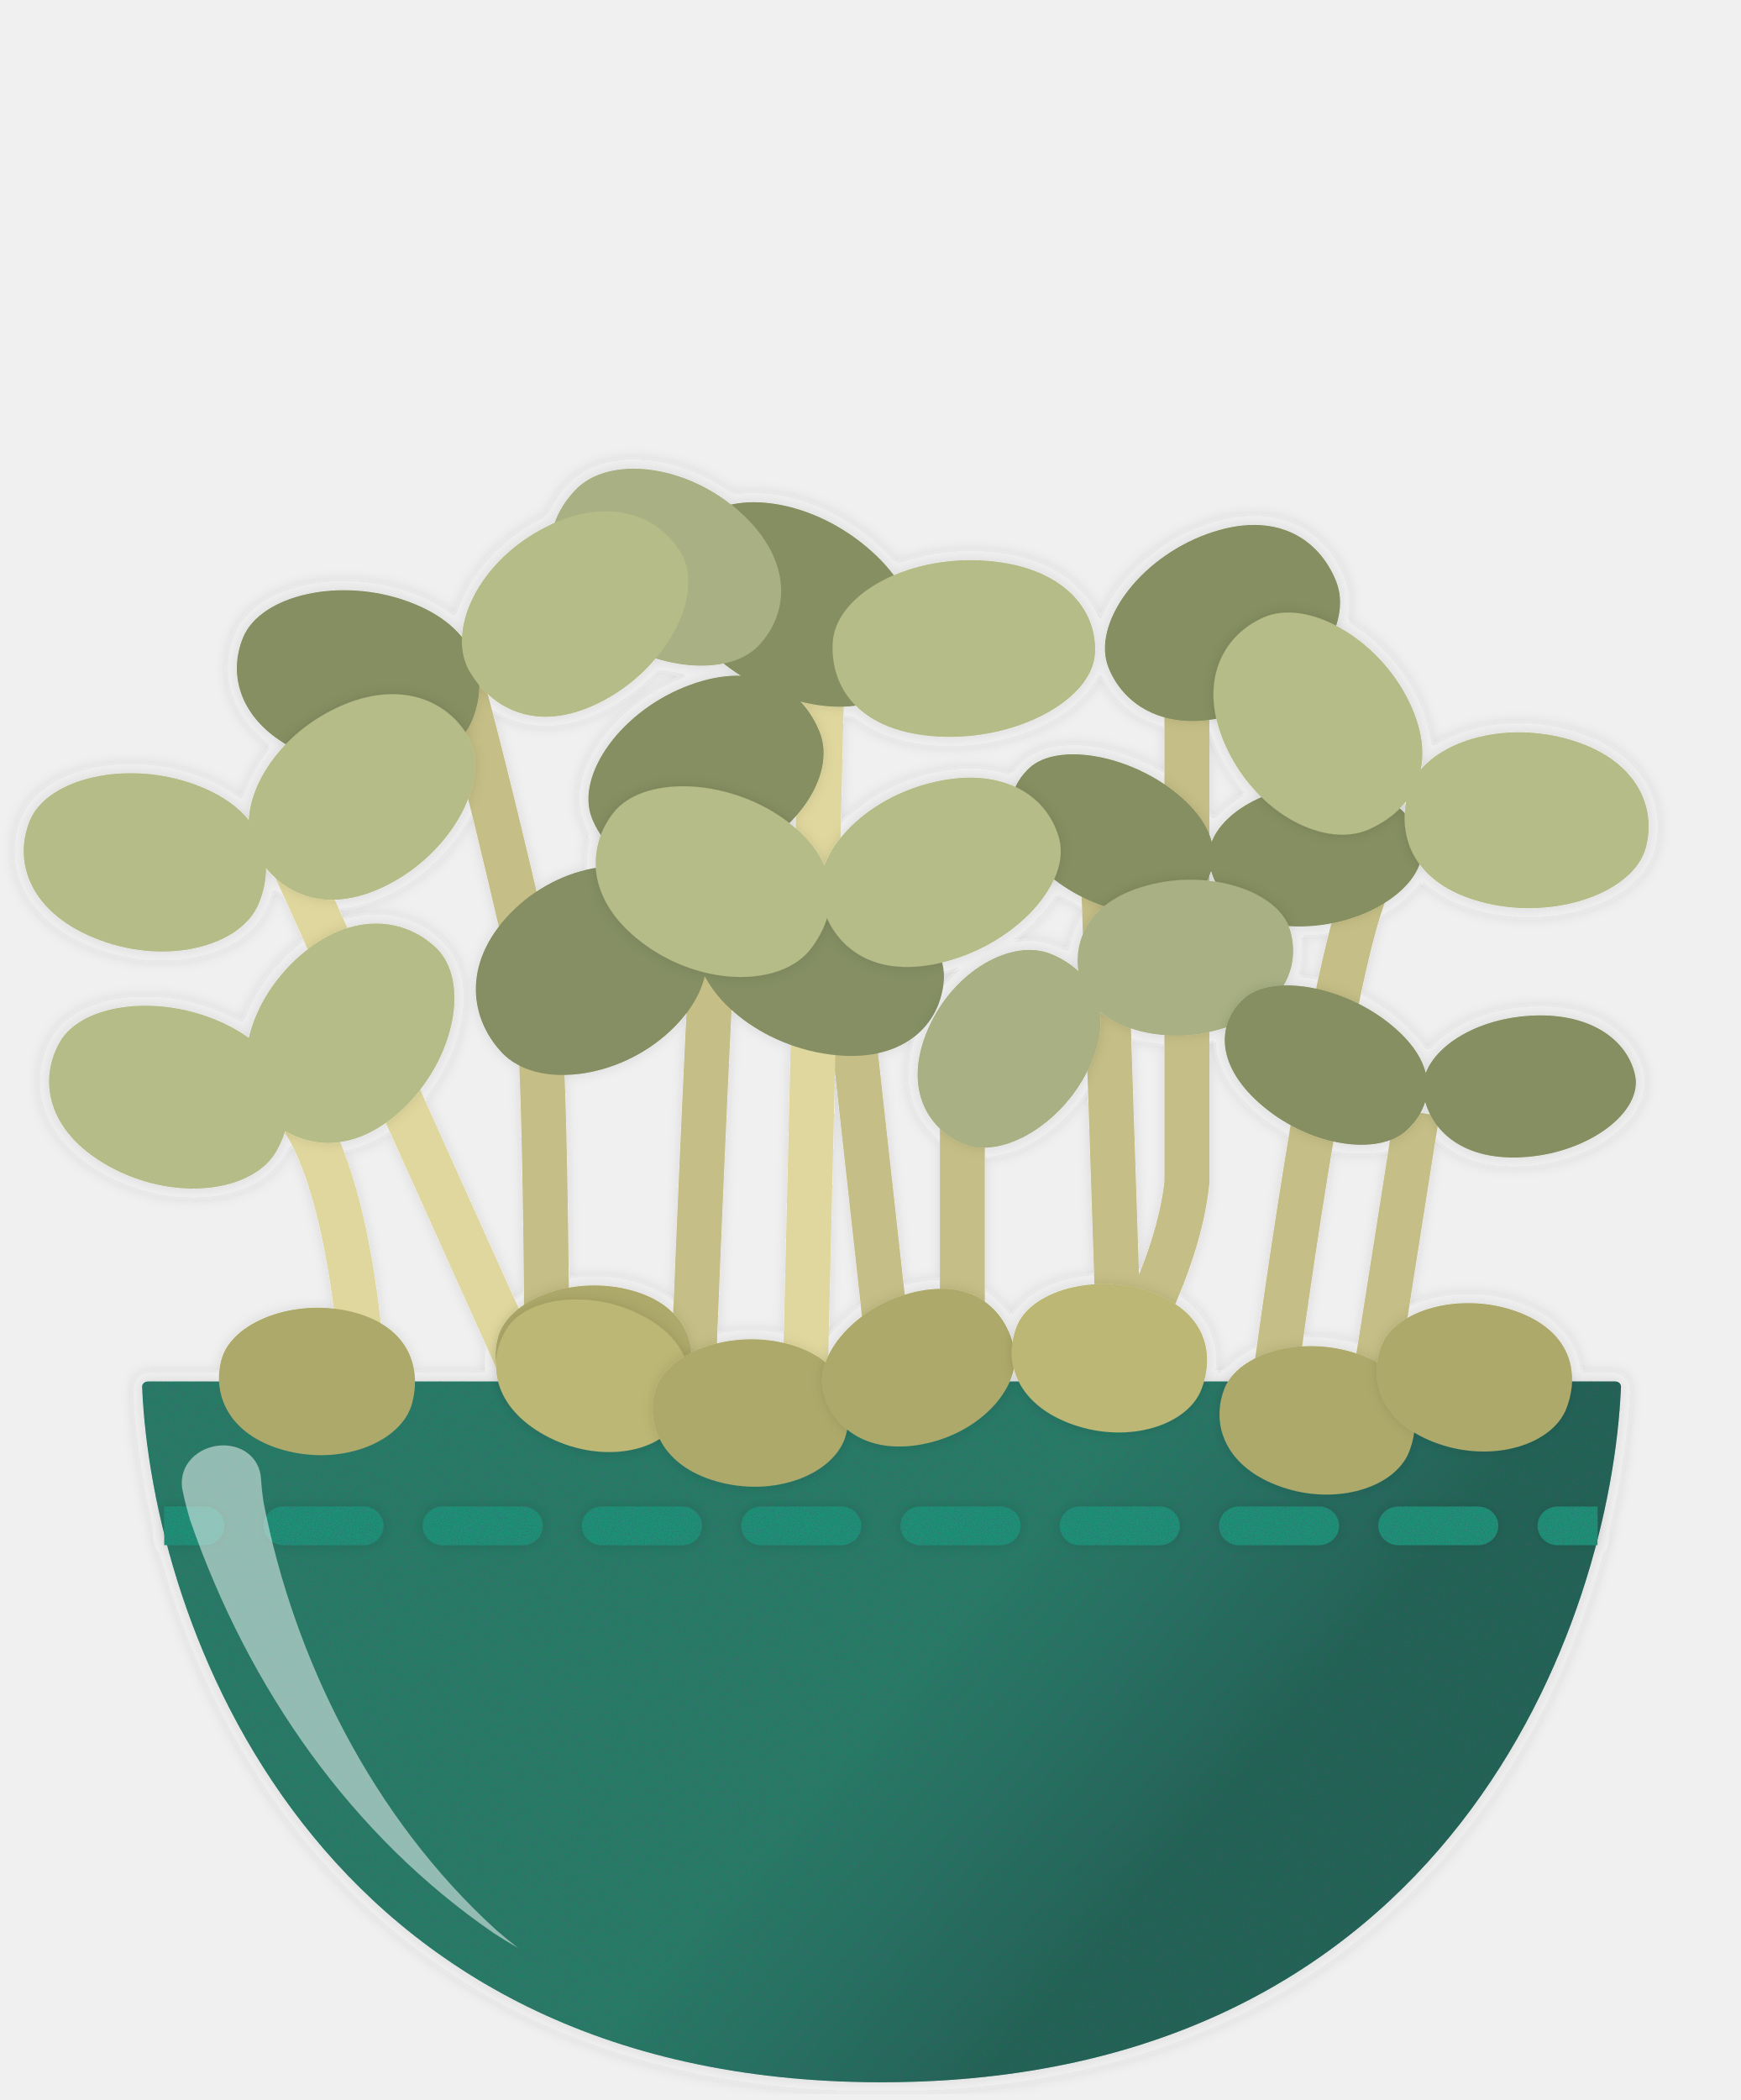
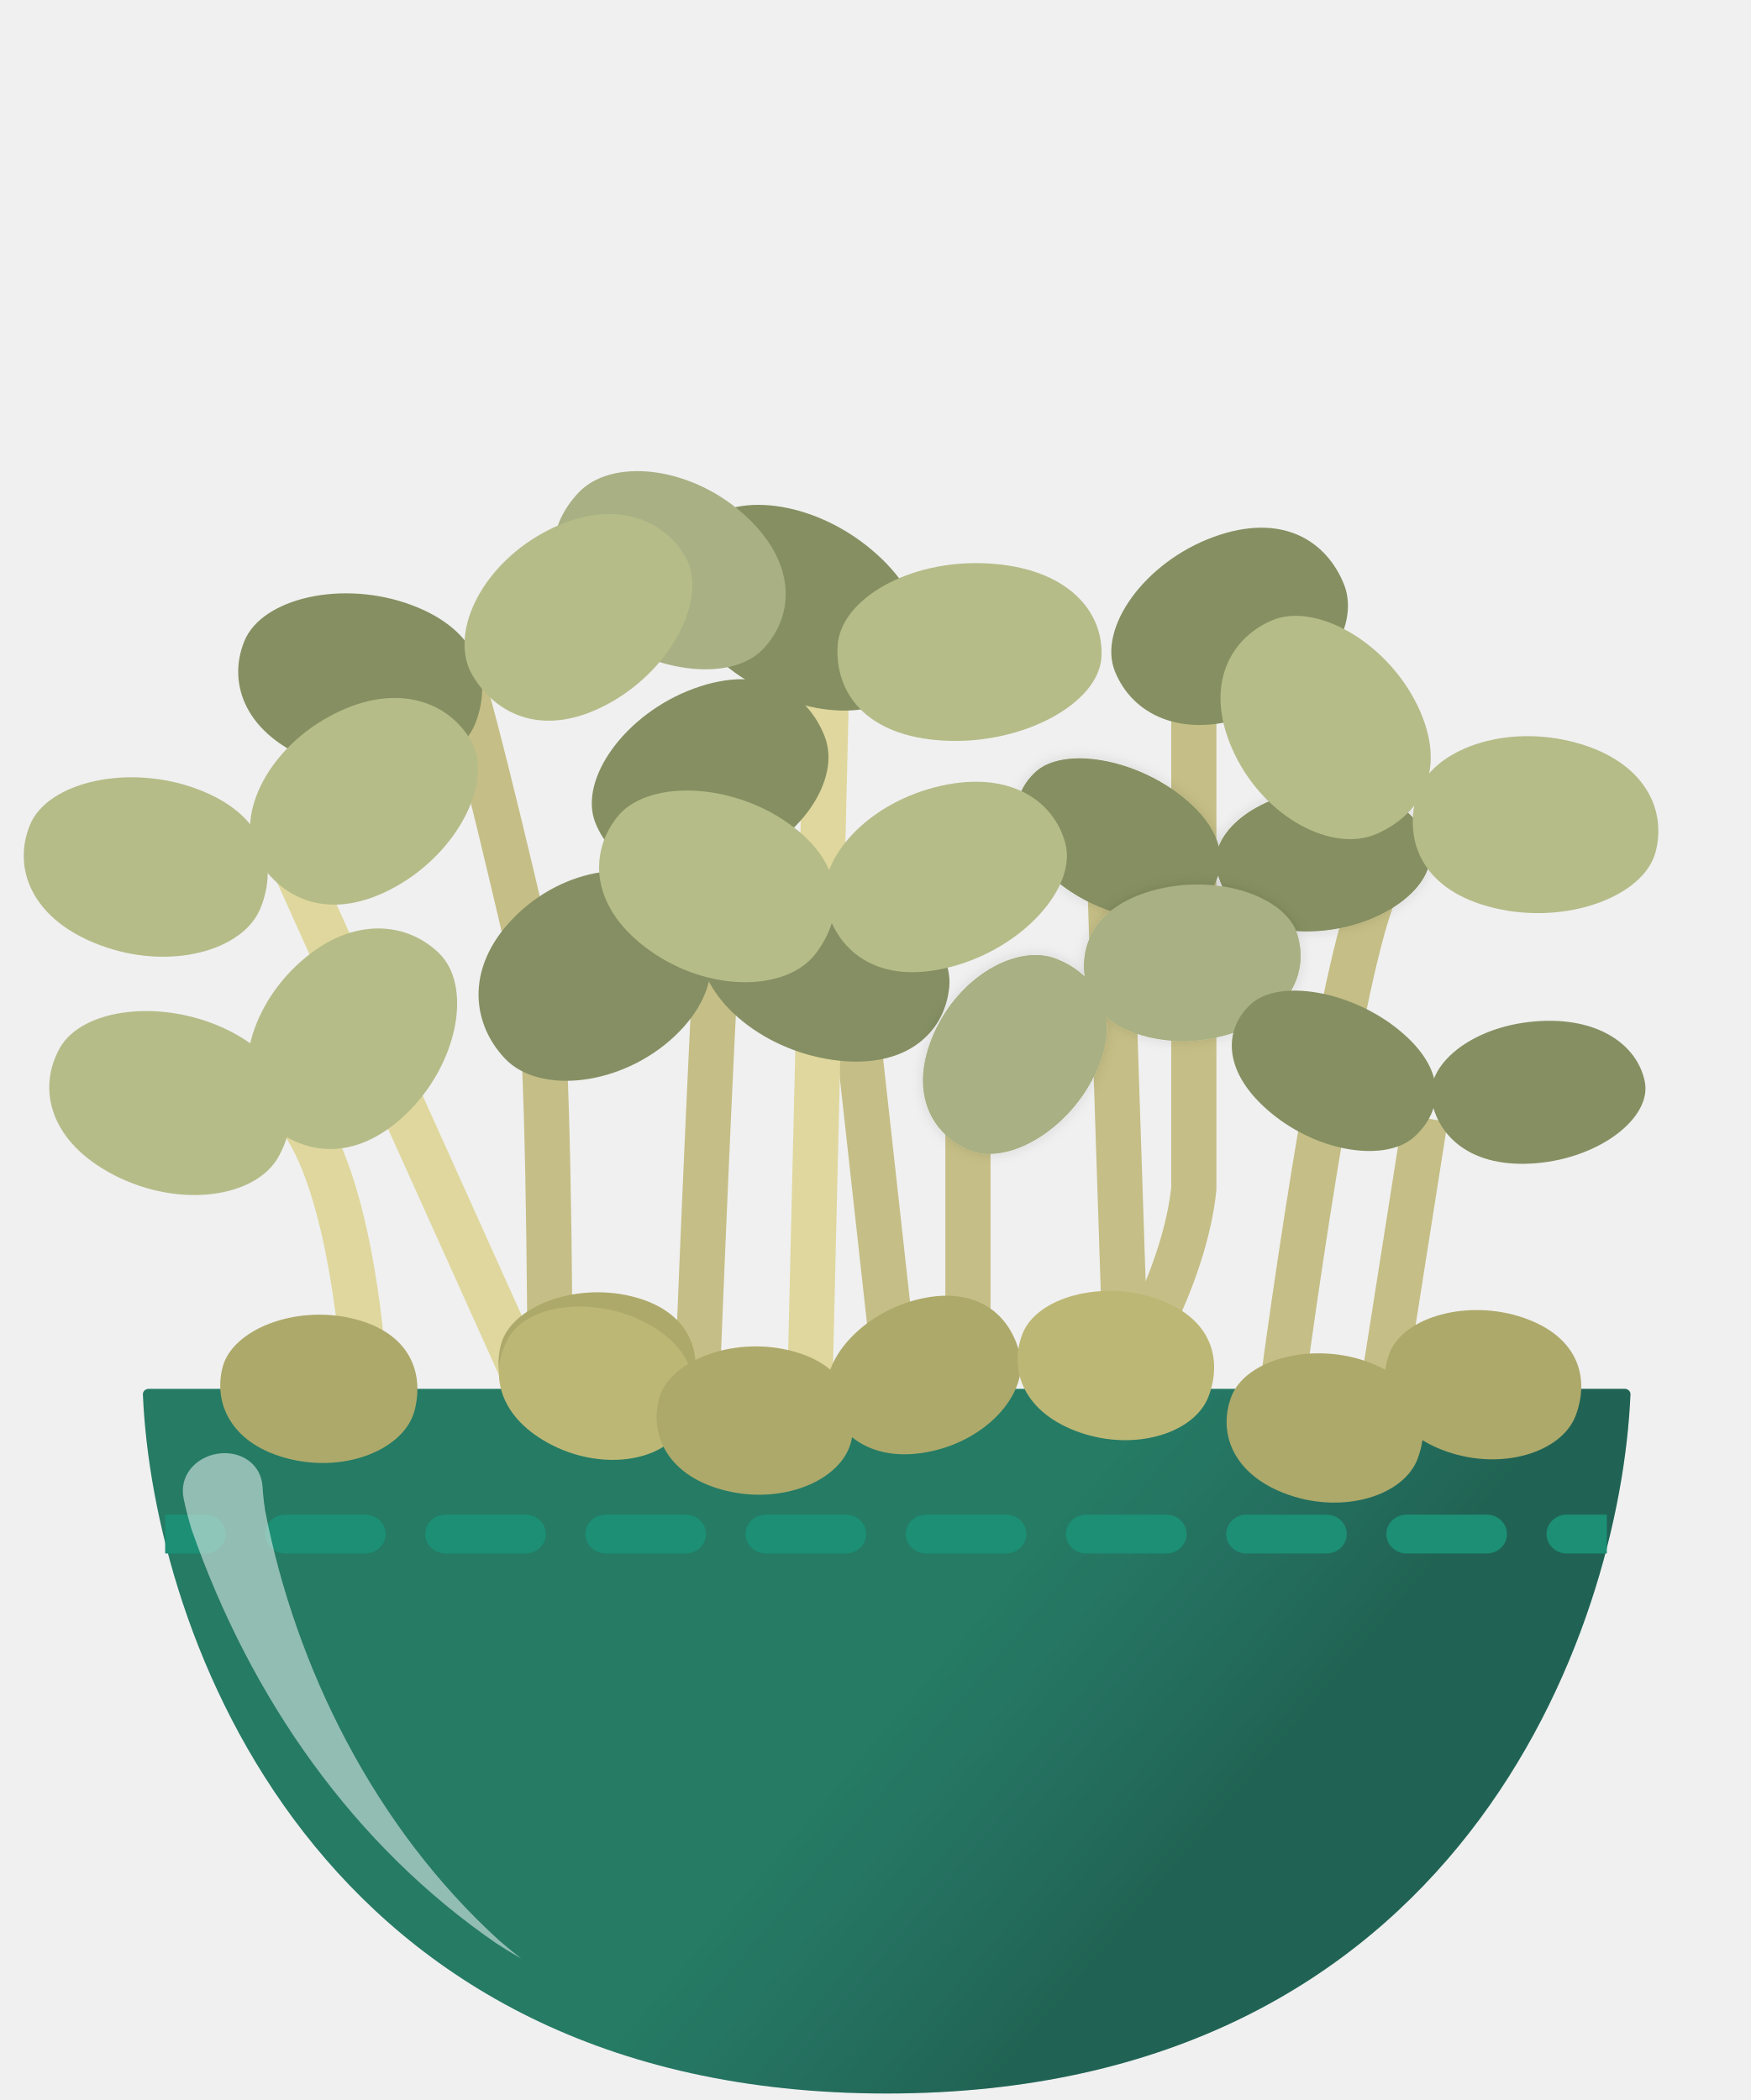
- <svg xmlns="http://www.w3.org/2000/svg" width="155" height="187" viewBox="0 0 155 187" fill="none">
+ <svg xmlns="http://www.w3.org/2000/svg" width="155" height="186" viewBox="0 0 155 186" fill="none">
+   <path d="M143.865 123.013H13.163C12.874 123.013 12.641 123.231 12.653 123.508C13.543 144.47 27.853 185.425 78.514 185.425C129.175 185.425 143.485 144.47 144.375 123.508C144.387 123.231 144.154 123.013 143.865 123.013Z" fill="#257B64" />
+   <path d="M143.865 123.013H13.163C12.874 123.013 12.641 123.231 12.653 123.508C13.543 144.47 27.853 185.425 78.514 185.425C129.175 185.425 143.485 144.47 144.375 123.508C144.387 123.231 144.154 123.013 143.865 123.013Z" fill="url(#paint0_linear_94_634)" fill-opacity="0.2" />
+   <path d="M18.171 134.154C19.162 134.154 19.966 134.924 19.966 135.874C19.966 136.824 19.162 137.594 18.171 137.594H14.625V134.154H18.171ZM32.355 134.154C33.346 134.154 34.15 134.924 34.15 135.874C34.15 136.824 33.346 137.594 32.355 137.594H25.263C24.272 137.594 23.469 136.824 23.469 135.874C23.469 134.924 24.272 134.154 25.263 134.154H32.355ZM46.54 134.154C47.531 134.154 48.334 134.924 48.334 135.874C48.334 136.824 47.531 137.594 46.54 137.594H39.448C38.457 137.594 37.653 136.824 37.653 135.874C37.653 134.924 38.457 134.154 39.448 134.154H46.54ZM60.724 134.154C61.715 134.154 62.518 134.924 62.518 135.874C62.518 136.824 61.715 137.594 60.724 137.594H53.632C52.641 137.594 51.837 136.824 51.837 135.874C51.837 134.924 52.641 134.154 53.632 134.154H60.724ZM74.908 134.154C75.899 134.154 76.702 134.924 76.702 135.874C76.702 136.824 75.899 137.594 74.908 137.594H67.816C66.825 137.594 66.022 136.824 66.022 135.874C66.022 134.924 66.825 134.154 67.816 134.154H74.908ZM89.092 134.154C90.083 134.154 90.887 134.924 90.887 135.874C90.887 136.824 90.083 137.594 89.092 137.594H82C81.009 137.594 80.206 136.824 80.206 135.874C80.206 134.924 81.009 134.154 82 134.154H89.092ZM103.277 134.154C104.268 134.154 105.071 134.924 105.071 135.874C105.071 136.824 104.268 137.594 103.277 137.594H96.184C95.193 137.594 94.39 136.824 94.39 135.874C94.39 134.924 95.193 134.154 96.184 134.154H103.277ZM117.461 134.154C118.452 134.154 119.255 134.924 119.255 135.874C119.255 136.824 118.452 137.594 117.461 137.594H110.369C109.378 137.594 108.574 136.824 108.574 135.874C108.574 134.924 109.378 134.154 110.369 134.154H117.461ZM131.645 134.154C132.636 134.154 133.44 134.924 133.44 135.874C133.44 136.824 132.636 137.594 131.645 137.594H124.553C123.562 137.594 122.759 136.824 122.759 135.874C122.759 134.924 123.562 134.154 124.553 134.154H131.645ZM142.283 134.154V137.594H138.737C137.746 137.594 136.943 136.824 136.943 135.874C136.943 134.924 137.746 134.154 138.737 134.154H142.283Z" fill="#1C8F75" />
+   <path d="M23.245 131.639C23.18 130.719 22.746 129.895 21.998 129.355C21.253 128.814 20.257 128.601 19.267 128.757C18.276 128.913 17.383 129.423 16.82 130.169C16.256 130.916 16.069 131.838 16.263 132.738C16.263 132.738 16.263 132.738 16.263 132.738C16.453 133.659 16.697 134.582 16.958 135.442C22.211 150.51 31.382 163.493 43.996 172.157C44.702 172.615 45.428 173.057 46.157 173.469C45.495 172.961 44.842 172.426 44.214 171.879C33.126 161.809 26.179 147.648 23.486 133.843C23.373 133.099 23.284 132.332 23.245 131.639Z" fill="white" fill-opacity="0.5" />
+   <path d="M122.211 124.451L126.211 99.049" stroke="#C5BE86" stroke-width="4" />
+   <path d="M97.711 124.451C100.044 121.256 104.911 112.948 105.711 105.28C105.711 91.381 105.711 63.295 105.711 62.145" stroke="#C5BE86" stroke-width="4" />
+   <path d="M79.211 121.096L75.711 89.464" stroke="#C5BE86" stroke-width="4" />
+   <path d="M61.711 123.013C62.211 110.392 63.311 84.288 63.711 80.837" stroke="#C5BE86" stroke-width="4" />
+   <path d="M48.711 124.93C48.711 114.226 48.511 91.86 47.711 88.026C46.711 83.233 41.711 62.145 40.711 59.749" stroke="#C5BE86" stroke-width="4" />
+   <path d="M32.211 121.575C31.878 115.504 30.111 102.308 25.711 98.091" stroke="#DFD79D" stroke-width="4" />
+   <path d="M71.711 123.013L73.211 59.749" stroke="#DFD79D" stroke-width="4" />
+   <path d="M60.406 79.234C57.337 75.962 50.542 76.49 45.877 80.907C41.211 85.324 41.621 90.463 44.691 93.736C47.76 97.009 55.087 96.181 59.752 91.764C64.418 87.347 63.475 82.507 60.406 79.234Z" fill="#858F63" />
+   <path d="M62.004 83.417C61.558 87.659 66.621 92.658 73.253 93.798C79.886 94.939 83.606 91.714 84.053 87.471C84.5 83.228 78.839 77.983 72.206 76.843C65.573 75.703 62.451 79.174 62.004 83.417Z" fill="#858F63" />
+   <path d="M85.711 124.451V93.298M99.711 121.575L98.211 76.044" stroke="#C5BE86" stroke-width="4" />
+   <path d="M36.711 124.929C35.845 128.268 30.803 130.455 25.711 129.242C20.619 128.029 18.845 124.434 19.711 121.094C20.577 117.755 26.118 115.569 31.21 116.782C36.302 117.996 37.577 121.589 36.711 124.929Z" fill="#ADA96A" />
+   <path d="M113.211 125.409C115.211 110.073 119.911 79.016 122.711 77.482" stroke="#C5BE86" stroke-width="4" />
+   <path d="M46.711 122.534L26.211 77.003" stroke="#DFD79D" stroke-width="4" />
+   <path d="M62.026 46.582C64.84 43.508 71.9 44.248 77.18 48.691C82.461 53.134 82.587 58.107 79.773 61.18C76.959 64.253 69.318 63.205 64.037 58.762C58.757 54.32 59.212 49.655 62.026 46.582Z" fill="#858F61" />
+   <path d="M42.056 64.149C40.507 67.958 33.971 69.71 27.864 67.428C21.758 65.145 20.087 60.594 21.637 56.785C23.186 52.975 30.337 51.308 36.444 53.59C42.551 55.873 43.606 60.339 42.056 64.149Z" fill="#858F61" />
+   <path d="M51.238 43.624C54.105 40.596 60.862 41.197 65.716 45.419C70.569 49.642 70.434 54.465 67.567 57.492C64.7 60.52 57.4 59.63 52.546 55.407C47.693 51.185 48.371 46.652 51.238 43.624Z" fill="#A8B084" />
+   <path d="M73.015 65.203C74.531 69.025 70.908 74.526 64.781 76.758C58.655 78.991 54.231 76.689 52.716 72.867C51.2 69.044 55.338 63.211 61.465 60.978C67.592 58.746 71.499 61.381 73.015 65.203Z" fill="#858F61" />
+   <path d="M119.017 51.782C120.533 55.604 116.91 61.105 110.783 63.337C104.657 65.57 100.233 63.268 98.718 59.446C97.202 55.623 101.34 49.79 107.467 47.557C113.594 45.325 117.501 47.96 119.017 51.782Z" fill="#858F61" />
+   <path d="M41.861 59.858C39.733 56.314 42.403 50.333 48.084 47.2C53.765 44.067 58.513 45.669 60.64 49.213C62.767 52.758 59.644 59.145 53.963 62.279C48.282 65.412 43.988 63.403 41.861 59.858Z" fill="#B5BC88" />
+   <path d="M74.17 57.191C74.411 53.108 80.448 49.522 87.462 49.903C94.477 50.285 97.772 54.127 97.531 58.21C97.29 62.292 90.597 65.979 83.582 65.598C76.568 65.216 73.928 61.273 74.17 57.191Z" fill="#B5BC88" />
  <g filter="url(#filter0_d_94_634)">
-     <g filter="url(#filter1_dn_94_634)">
-       <path d="M143.865 123.013H13.163C12.874 123.013 12.641 123.231 12.653 123.508C13.543 144.47 27.853 185.425 78.514 185.425C129.175 185.425 143.485 144.47 144.375 123.508C144.387 123.231 144.154 123.013 143.865 123.013Z" fill="#257B64" />
-       <path d="M143.865 123.013H13.163C12.874 123.013 12.641 123.231 12.653 123.508C13.543 144.47 27.853 185.425 78.514 185.425C129.175 185.425 143.485 144.47 144.375 123.508C144.387 123.231 144.154 123.013 143.865 123.013Z" fill="url(#paint0_linear_94_634)" fill-opacity="0.2" />
-     </g>
-     <g filter="url(#filter2_dn_94_634)">
-       <path d="M18.171 134.154C19.162 134.154 19.966 134.924 19.966 135.874C19.966 136.824 19.162 137.594 18.171 137.594H14.625V134.154H18.171ZM32.355 134.154C33.346 134.154 34.15 134.924 34.15 135.874C34.15 136.824 33.346 137.594 32.355 137.594H25.263C24.272 137.594 23.469 136.824 23.469 135.874C23.469 134.924 24.272 134.154 25.263 134.154H32.355ZM46.54 134.154C47.531 134.154 48.334 134.924 48.334 135.874C48.334 136.824 47.531 137.594 46.54 137.594H39.448C38.457 137.594 37.653 136.824 37.653 135.874C37.653 134.924 38.457 134.154 39.448 134.154H46.54ZM60.724 134.154C61.715 134.154 62.518 134.924 62.518 135.874C62.518 136.824 61.715 137.594 60.724 137.594H53.632C52.641 137.594 51.837 136.824 51.837 135.874C51.837 134.924 52.641 134.154 53.632 134.154H60.724ZM74.908 134.154C75.899 134.154 76.702 134.924 76.702 135.874C76.702 136.824 75.899 137.594 74.908 137.594H67.816C66.825 137.594 66.022 136.824 66.022 135.874C66.022 134.924 66.825 134.154 67.816 134.154H74.908ZM89.092 134.154C90.083 134.154 90.887 134.924 90.887 135.874C90.887 136.824 90.083 137.594 89.092 137.594H82C81.009 137.594 80.206 136.824 80.206 135.874C80.206 134.924 81.009 134.154 82 134.154H89.092ZM103.277 134.154C104.268 134.154 105.071 134.924 105.071 135.874C105.071 136.824 104.268 137.594 103.277 137.594H96.184C95.193 137.594 94.39 136.824 94.39 135.874C94.39 134.924 95.193 134.154 96.184 134.154H103.277ZM117.461 134.154C118.452 134.154 119.255 134.924 119.255 135.874C119.255 136.824 118.452 137.594 117.461 137.594H110.369C109.378 137.594 108.574 136.824 108.574 135.874C108.574 134.924 109.378 134.154 110.369 134.154H117.461ZM131.645 134.154C132.636 134.154 133.44 134.924 133.44 135.874C133.44 136.824 132.636 137.594 131.645 137.594H124.553C123.562 137.594 122.759 136.824 122.759 135.874C122.759 134.924 123.562 134.154 124.553 134.154H131.645ZM142.283 134.154V137.594H138.737C137.746 137.594 136.943 136.824 136.943 135.874C136.943 134.924 137.746 134.154 138.737 134.154H142.283Z" fill="#1C8F75" />
-     </g>
-     <path d="M23.245 131.639C23.18 130.719 22.746 129.895 21.998 129.355C21.253 128.814 20.257 128.601 19.267 128.757C18.276 128.913 17.383 129.423 16.82 130.169C16.256 130.916 16.069 131.838 16.263 132.738C16.263 132.738 16.263 132.738 16.263 132.738C16.453 133.659 16.697 134.582 16.958 135.442C22.211 150.51 31.382 163.493 43.996 172.157C44.702 172.615 45.428 173.057 46.157 173.469C45.495 172.961 44.842 172.426 44.214 171.879C33.126 161.809 26.179 147.648 23.486 133.843C23.373 133.099 23.284 132.332 23.245 131.639Z" fill="white" fill-opacity="0.5" />
-     <path d="M122.211 124.451L126.211 99.049" stroke="#C5BE86" stroke-width="4" />
-     <path d="M97.711 124.451C100.044 121.256 104.911 112.948 105.711 105.28C105.711 91.381 105.711 63.295 105.711 62.145" stroke="#C5BE86" stroke-width="4" />
-     <path d="M79.211 121.096L75.711 89.464" stroke="#C5BE86" stroke-width="4" />
-     <path d="M61.711 123.013C62.211 110.392 63.311 84.288 63.711 80.837" stroke="#C5BE86" stroke-width="4" />
-     <path d="M48.711 124.93C48.711 114.226 48.511 91.86 47.711 88.026C46.711 83.233 41.711 62.145 40.711 59.749" stroke="#C5BE86" stroke-width="4" />
-     <path d="M32.211 121.575C31.878 115.504 30.111 102.308 25.711 98.091" stroke="#DFD79D" stroke-width="4" />
-     <path d="M71.711 123.013L73.211 59.749" stroke="#DFD79D" stroke-width="4" />
-     <path d="M60.406 79.234C57.337 75.962 50.542 76.49 45.877 80.907C41.211 85.324 41.621 90.463 44.691 93.736C47.76 97.009 55.087 96.181 59.752 91.764C64.418 87.347 63.475 82.507 60.406 79.234Z" fill="#858F63" />
-     <path d="M62.004 83.417C61.558 87.659 66.621 92.658 73.253 93.798C79.886 94.939 83.606 91.714 84.053 87.471C84.5 83.228 78.839 77.983 72.206 76.843C65.573 75.703 62.451 79.174 62.004 83.417Z" fill="#858F63" />
-     <path d="M85.711 124.451V93.298M99.711 121.575L98.211 76.044" stroke="#C5BE86" stroke-width="4" />
-     <path d="M36.711 124.929C35.845 128.268 30.803 130.455 25.711 129.242C20.619 128.029 18.845 124.434 19.711 121.094C20.577 117.755 26.118 115.569 31.21 116.782C36.302 117.996 37.577 121.589 36.711 124.929Z" fill="#ADA96A" />
-     <path d="M113.211 125.409C115.211 110.073 119.911 79.016 122.711 77.482" stroke="#C5BE86" stroke-width="4" />
-     <path d="M46.711 122.534L26.211 77.003" stroke="#DFD79D" stroke-width="4" />
-     <g filter="url(#filter3_d_94_634)">
-       <path d="M62.024 46.582C64.838 43.508 71.898 44.248 77.179 48.691C82.459 53.134 82.585 58.107 79.771 61.18C76.957 64.253 69.316 63.205 64.035 58.762C58.755 54.32 59.21 49.655 62.024 46.582Z" fill="#858F61" />
-       <path d="M42.054 64.149C40.505 67.958 33.969 69.71 27.862 67.428C21.756 65.145 20.085 60.594 21.634 56.785C23.184 52.975 30.335 51.308 36.442 53.59C42.549 55.873 43.604 60.339 42.054 64.149Z" fill="#858F61" />
-       <path d="M51.236 43.624C54.103 40.596 60.86 41.197 65.714 45.419C70.567 49.642 70.432 54.465 67.565 57.492C64.698 60.52 57.398 59.63 52.544 55.407C47.691 51.185 48.369 46.652 51.236 43.624Z" fill="#A8B084" />
-       <path d="M73.013 65.203C74.529 69.025 70.906 74.526 64.779 76.758C58.653 78.991 54.23 76.689 52.714 72.867C51.198 69.044 55.336 63.211 61.463 60.978C67.59 58.746 71.498 61.381 73.013 65.203Z" fill="#858F61" />
-       <path d="M119.017 51.782C120.533 55.604 116.91 61.105 110.783 63.337C104.657 65.57 100.233 63.268 98.718 59.446C97.202 55.623 101.34 49.79 107.467 47.557C113.594 45.325 117.501 47.96 119.017 51.782Z" fill="#858F61" />
-       <path d="M41.861 59.858C39.733 56.314 42.403 50.333 48.084 47.2C53.765 44.067 58.513 45.669 60.64 49.213C62.767 52.758 59.644 59.145 53.963 62.279C48.282 65.412 43.988 63.403 41.861 59.858Z" fill="#B5BC88" />
-       <path d="M74.168 57.191C74.409 53.108 80.446 49.522 87.46 49.903C94.475 50.284 97.77 54.127 97.529 58.21C97.288 62.292 90.595 65.979 83.581 65.597C76.566 65.216 73.926 61.273 74.168 57.191Z" fill="#B5BC88" />
-     </g>
-     <g filter="url(#filter4_d_94_634)">
-       <path d="M106.189 80.094C103.722 82.359 97.797 81.57 93.488 78.003C89.179 74.436 89.229 70.625 91.697 68.36C94.164 66.096 100.568 67.139 104.877 70.706C109.186 74.273 108.656 77.83 106.189 80.094Z" fill="#858F61" />
-       <path d="M107.718 76.976C107.075 73.793 111.16 70.361 116.838 69.89C122.516 69.419 125.934 72.031 126.578 75.214C127.221 78.397 122.633 81.978 116.955 82.449C111.277 82.92 108.361 80.159 107.718 76.976Z" fill="#858F61" />
-     </g>
-     <g filter="url(#filter5_d_94_634)">
-       <path d="M24.659 102.46C22.652 106.068 15.946 107.068 10.163 104.111C4.38 101.155 3.281 96.447 5.288 92.839C7.296 89.231 14.602 88.384 20.385 91.341C26.169 94.297 26.667 98.852 24.659 102.46Z" fill="#B5BC88" />
-       <path d="M23.607 99.361C20.59 96.47 21.544 90.029 26.178 85.587C30.813 81.144 35.832 81.506 38.848 84.398C41.865 87.289 40.583 94.236 35.949 98.678C31.314 103.121 26.623 102.252 23.607 99.361Z" fill="#B5BC88" />
-     </g>
-     <g filter="url(#filter6_d_94_634)">
-       <path d="M23.066 80.441C21.516 84.251 14.981 86.002 8.874 83.72C2.767 81.438 1.097 76.887 2.646 73.077C4.196 69.267 11.347 67.6 17.454 69.882C23.56 72.165 24.616 76.631 23.066 80.441Z" fill="#B5BC88" />
-       <path d="M22.871 76.15C20.743 72.606 23.412 66.625 29.094 63.492C34.775 60.359 39.522 61.961 41.65 65.505C43.777 69.049 40.654 75.437 34.972 78.57C29.291 81.704 24.998 79.695 22.871 76.15Z" fill="#B5BC88" />
-     </g>
-     <g filter="url(#filter7_d_94_634)">
-       <path d="M72.211 84.485C69.652 87.81 62.867 87.937 57.623 84.251C52.379 80.565 52.043 75.745 54.602 72.42C57.161 69.095 64.516 69.198 69.759 72.885C75.003 76.571 74.77 81.16 72.211 84.485Z" fill="#B5BC88" />
-       <path d="M73.176 80.424C72.115 76.51 76.376 71.397 82.751 69.739C89.125 68.082 93.266 70.754 94.328 74.669C95.39 78.584 90.575 83.98 84.2 85.637C77.825 87.295 74.238 84.339 73.176 80.424Z" fill="#B5BC88" />
-     </g>
-     <g filter="url(#filter8_d_94_634)">
-       <path d="M93.587 84.932C90.115 83.53 84.932 86.427 82.679 91.545C80.426 96.664 82.404 100.481 85.876 101.883C89.348 103.285 94.854 99.962 97.107 94.843C99.36 89.725 97.058 86.334 93.587 84.932Z" fill="#A8B084" />
-       <path d="M96.297 87.7C97.329 91.173 102.929 93.229 108.502 91.703C114.075 90.177 115.941 86.306 114.909 82.833C113.876 79.36 107.728 77.329 102.155 78.856C96.582 80.382 95.265 84.227 96.297 87.7Z" fill="#A8B084" />
-     </g>
-     <g filter="url(#filter9_d_94_634)">
-       <path d="M121.919 73.851C118.043 75.568 112.067 72.49 109.323 66.789C106.579 61.088 108.673 56.698 112.549 54.981C116.425 53.264 122.782 56.812 125.526 62.513C128.27 68.214 125.795 72.134 121.919 73.851Z" fill="#B5BC88" />
-       <path d="M125.386 70.641C126.421 66.671 132.671 64.13 139.028 65.646C145.384 67.162 147.64 71.474 146.605 75.445C145.57 79.415 138.699 81.948 132.342 80.431C125.986 78.915 124.351 74.612 125.386 70.641Z" fill="#B5BC88" />
-     </g>
-     <g filter="url(#filter10_d_94_634)">
-       <path d="M125.255 100.672C122.788 102.937 116.864 102.148 112.555 98.581C108.246 95.014 108.296 91.203 110.763 88.938C113.23 86.674 119.634 87.717 123.943 91.284C128.252 94.851 127.722 98.408 125.255 100.672Z" fill="#858F61" />
-       <path d="M126.784 97.554C126.141 94.371 130.226 90.939 135.904 90.468C141.583 89.997 145.001 92.609 145.644 95.792C146.288 98.975 141.7 102.556 136.021 103.027C130.343 103.498 127.428 100.737 126.784 97.554Z" fill="#858F61" />
-     </g>
-     <g filter="url(#filter11_d_94_634)">
-       <path d="M61.352 122.945C60.486 126.284 55.443 128.472 50.352 127.258C45.26 126.045 43.486 122.45 44.352 119.111C45.218 115.771 50.759 113.585 55.851 114.799C60.942 116.012 62.218 119.606 61.352 122.945Z" fill="#ADA96A" />
-     </g>
-     <g filter="url(#filter12_d_94_634)">
-       <path d="M60.355 126.533C58.574 129.52 53.101 130.311 48.545 127.816C43.99 125.321 43.302 121.399 45.083 118.412C46.864 115.424 52.816 114.764 57.372 117.259C61.928 119.754 62.135 123.545 60.355 126.533Z" fill="#BDB775" />
-     </g>
-     <g filter="url(#filter13_d_94_634)">
-       <path d="M75.352 127.738C74.486 131.077 69.443 133.265 64.352 132.051C59.26 130.838 57.486 127.243 58.352 123.904C59.218 120.564 64.759 118.378 69.851 119.591C74.942 120.805 76.218 124.398 75.352 127.738Z" fill="#ADA96A" />
-     </g>
-     <g filter="url(#filter14_d_94_634)">
-       <path d="M90.287 119.889C91.1 123.24 87.648 127.386 82.537 128.526C77.427 129.665 74.141 127.237 73.328 123.885C72.515 120.533 76.413 116.171 81.523 115.032C86.633 113.892 89.474 116.537 90.287 119.889Z" fill="#ADA96A" />
-     </g>
-     <g filter="url(#filter15_d_94_634)">
-       <path d="M107.014 123.691C105.786 126.924 100.531 128.59 95.601 126.87C90.671 125.149 89.302 121.395 90.53 118.161C91.758 114.928 97.509 113.314 102.439 115.034C107.369 116.755 108.242 120.457 107.014 123.691Z" fill="#BDB775" />
-     </g>
-     <g filter="url(#filter16_d_94_634)">
-       <path d="M125.522 129.222C124.294 132.455 119.039 134.121 114.109 132.401C109.179 130.68 107.81 126.926 109.038 123.693C110.266 120.459 116.016 118.845 120.947 120.565C125.877 122.286 126.75 125.988 125.522 129.222Z" fill="#ADA96A" />
-     </g>
-     <g filter="url(#filter17_d_94_634)">
-       <path d="M139.522 125.388C138.294 128.621 133.039 130.287 128.109 128.567C123.179 126.846 121.81 123.092 123.038 119.858C124.266 116.625 130.016 115.011 134.947 116.731C139.877 118.452 140.75 122.154 139.522 125.388Z" fill="#ADA96A" />
-     </g>
+     <path d="M106.189 80.094C103.722 82.359 97.797 81.57 93.488 78.003C89.179 74.436 89.229 70.625 91.697 68.36C94.164 66.096 100.568 67.139 104.877 70.706C109.186 74.273 108.656 77.83 106.189 80.094Z" fill="#858F61" />
+     <path d="M107.718 76.976C107.075 73.793 111.16 70.361 116.838 69.89C122.516 69.419 125.934 72.031 126.578 75.214C127.221 78.397 122.633 81.978 116.955 82.449C111.277 82.92 108.361 80.159 107.718 76.976Z" fill="#858F61" />
  </g>
+   <path d="M24.659 102.46C22.652 106.068 15.946 107.068 10.163 104.111C4.38 101.155 3.281 96.447 5.288 92.839C7.296 89.231 14.602 88.384 20.385 91.341C26.169 94.297 26.667 98.852 24.659 102.46Z" fill="#B5BC88" />
+   <path d="M23.607 99.361C20.59 96.47 21.544 90.029 26.178 85.587C30.813 81.144 35.832 81.506 38.848 84.398C41.865 87.289 40.583 94.236 35.949 98.678C31.314 103.121 26.623 102.252 23.607 99.361Z" fill="#B5BC88" />
+   <path d="M23.066 80.441C21.516 84.251 14.981 86.002 8.874 83.72C2.767 81.438 1.097 76.887 2.646 73.077C4.196 69.267 11.347 67.6 17.454 69.882C23.56 72.165 24.616 76.631 23.066 80.441Z" fill="#B5BC88" />
+   <path d="M22.871 76.15C20.743 72.606 23.412 66.625 29.094 63.492C34.775 60.359 39.522 61.961 41.65 65.505C43.777 69.049 40.654 75.437 34.972 78.57C29.291 81.704 24.998 79.695 22.871 76.15Z" fill="#B5BC88" />
+   <path d="M72.211 84.485C69.652 87.81 62.867 87.937 57.623 84.251C52.379 80.565 52.043 75.745 54.602 72.42C57.161 69.095 64.516 69.198 69.759 72.885C75.003 76.571 74.77 81.16 72.211 84.485Z" fill="#B5BC88" />
+   <path d="M73.176 80.424C72.115 76.51 76.376 71.397 82.751 69.739C89.125 68.082 93.266 70.754 94.328 74.669C95.39 78.584 90.575 83.98 84.2 85.637C77.825 87.295 74.238 84.339 73.176 80.424Z" fill="#B5BC88" />
+   <g filter="url(#filter1_d_94_634)">
+     <path d="M93.587 84.932C90.115 83.53 84.932 86.427 82.679 91.545C80.426 96.664 82.404 100.481 85.876 101.883C89.348 103.285 94.854 99.962 97.107 94.843C99.36 89.725 97.058 86.334 93.587 84.932Z" fill="#A8B084" />
+     <path d="M96.297 87.7C97.329 91.173 102.929 93.229 108.502 91.703C114.075 90.177 115.941 86.306 114.909 82.833C113.876 79.36 107.728 77.329 102.155 78.856C96.582 80.382 95.265 84.227 96.297 87.7Z" fill="#A8B084" />
+   </g>
+   <path d="M121.919 73.851C118.043 75.568 112.067 72.49 109.323 66.789C106.579 61.088 108.673 56.698 112.549 54.981C116.425 53.264 122.782 56.812 125.526 62.513C128.27 68.214 125.795 72.134 121.919 73.851Z" fill="#B5BC88" />
+   <path d="M125.386 70.641C126.421 66.671 132.671 64.13 139.028 65.646C145.384 67.162 147.64 71.474 146.605 75.445C145.57 79.415 138.699 81.948 132.342 80.431C125.986 78.915 124.351 74.612 125.386 70.641Z" fill="#B5BC88" />
+   <path d="M125.255 100.672C122.788 102.937 116.864 102.148 112.555 98.581C108.246 95.014 108.296 91.203 110.763 88.938C113.23 86.674 119.634 87.717 123.943 91.284C128.252 94.851 127.722 98.408 125.255 100.672Z" fill="#858F61" />
+   <path d="M126.784 97.554C126.141 94.371 130.226 90.939 135.904 90.468C141.583 89.997 145.001 92.609 145.644 95.792C146.288 98.975 141.7 102.556 136.021 103.027C130.343 103.498 127.428 100.737 126.784 97.554Z" fill="#858F61" />
+   <path d="M61.352 122.945C60.486 126.284 55.443 128.472 50.352 127.258C45.26 126.045 43.486 122.45 44.352 119.111C45.218 115.771 50.759 113.585 55.851 114.799C60.942 116.012 62.218 119.606 61.352 122.945Z" fill="#ADA96A" />
+   <path d="M60.355 126.533C58.574 129.52 53.101 130.311 48.545 127.816C43.99 125.321 43.302 121.399 45.083 118.412C46.864 115.424 52.816 114.764 57.372 117.259C61.928 119.754 62.135 123.545 60.355 126.533Z" fill="#BDB775" />
+   <path d="M75.352 127.738C74.486 131.077 69.443 133.265 64.352 132.051C59.26 130.838 57.486 127.243 58.352 123.904C59.218 120.564 64.759 118.378 69.851 119.591C74.942 120.805 76.218 124.398 75.352 127.738Z" fill="#ADA96A" />
+   <path d="M90.287 119.889C91.1 123.24 87.648 127.386 82.537 128.526C77.427 129.665 74.141 127.237 73.328 123.885C72.515 120.533 76.413 116.171 81.523 115.032C86.633 113.892 89.474 116.537 90.287 119.889Z" fill="#ADA96A" />
+   <path d="M107.014 123.691C105.786 126.924 100.531 128.59 95.601 126.87C90.671 125.149 89.302 121.395 90.53 118.161C91.758 114.928 97.509 113.314 102.439 115.034C107.369 116.755 108.242 120.457 107.014 123.691Z" fill="#BDB775" />
+   <path d="M125.522 129.222C124.294 132.455 119.039 134.121 114.109 132.401C109.179 130.68 107.81 126.926 109.038 123.693C110.266 120.459 116.016 118.845 120.947 120.565C125.877 122.286 126.75 125.988 125.522 129.222Z" fill="#ADA96A" />
+   <path d="M139.522 125.388C138.294 128.621 133.039 130.287 128.109 128.567C123.179 126.846 121.81 123.092 123.038 119.858C124.266 116.625 130.016 115.011 134.947 116.731C139.877 118.452 140.75 122.154 139.522 125.388Z" fill="#ADA96A" />
  <defs>
-     <filter id="filter0_d_94_634" x="-1" y="-1" width="157" height="187.425" filterUnits="userSpaceOnUse" color-interpolation-filters="sRGB">
+     <filter id="filter0_d_94_634" x="89.01" y="66.164" width="38.629" height="17.338" filterUnits="userSpaceOnUse" color-interpolation-filters="sRGB">
      <feFlood flood-opacity="0" result="BackgroundImageFix" />
      <feColorMatrix in="SourceAlpha" type="matrix" values="0 0 0 0 0 0 0 0 0 0 0 0 0 0 0 0 0 0 127 0" result="hardAlpha" />
      <feOffset />
      <feGaussianBlur stdDeviation="0.5" />
      <feComposite in2="hardAlpha" operator="out" />
      <feColorMatrix type="matrix" values="0 0 0 0 0 0 0 0 0 0 0 0 0 0 0 0 0 0 0.1 0" />
      <feBlend mode="normal" in2="BackgroundImageFix" result="effect1_dropShadow_94_634" />
      <feBlend mode="normal" in="SourceGraphic" in2="effect1_dropShadow_94_634" result="shape" />
    </filter>
-     <filter id="filter1_dn_94_634" x="11.652" y="122.013" width="133.723" height="64.412" filterUnits="userSpaceOnUse" color-interpolation-filters="sRGB">
-       <feFlood flood-opacity="0" result="BackgroundImageFix" />
-       <feColorMatrix in="SourceAlpha" type="matrix" values="0 0 0 0 0 0 0 0 0 0 0 0 0 0 0 0 0 0 127 0" result="hardAlpha" />
-       <feOffset />
-       <feGaussianBlur stdDeviation="0.5" />
-       <feComposite in2="hardAlpha" operator="out" />
-       <feColorMatrix type="matrix" values="0 0 0 0 0 0 0 0 0 0 0 0 0 0 0 0 0 0 0.1 0" />
-       <feBlend mode="normal" in2="BackgroundImageFix" result="effect1_dropShadow_94_634" />
-       <feBlend mode="normal" in="SourceGraphic" in2="BackgroundImageFix" result="shape" />
-       <feTurbulence type="fractalNoise" baseFrequency="10 10" stitchTiles="stitch" numOctaves="3" result="noise" seed="1839" />
-       <feColorMatrix in="noise" type="luminanceToAlpha" result="alphaNoise" />
-       <feComponentTransfer in="alphaNoise" result="coloredNoise1">
-         <feFuncA type="discrete" tableValues="0 0 0 0 1 1 1 1 1 1 1 1 1 1 1 1 1 1 1 1 1 1 1 1 1 1 1 1 1 1 1 1 1 1 1 1 1 1 1 1 1 1 1 1 1 0 0 0 0 0 0 0 0 0 0 0 0 0 0 0 0 0 0 0 0 0 0 0 0 0 0 0 0 0 0 0 0 0 0 0 0 0 0 0 0 0 0 0 0 0 0 0 0 0 0 0 0 0 0 0 " />
-       </feComponentTransfer>
-       <feComposite operator="in" in2="shape" in="coloredNoise1" result="noise1Clipped" />
-       <feFlood flood-color="rgba(94, 77, 126, 0.2)" result="color1Flood" />
-       <feComposite operator="in" in2="noise1Clipped" in="color1Flood" result="color1" />
-       <feMerge result="effect2_noise_94_634">
-         <feMergeNode in="shape" />
-         <feMergeNode in="color1" />
-       </feMerge>
-       <feBlend mode="normal" in="effect2_noise_94_634" in2="effect1_dropShadow_94_634" result="effect2_noise_94_634" />
-     </filter>
-     <filter id="filter2_dn_94_634" x="13.625" y="133.154" width="129.658" height="5.44" filterUnits="userSpaceOnUse" color-interpolation-filters="sRGB">
-       <feFlood flood-opacity="0" result="BackgroundImageFix" />
-       <feColorMatrix in="SourceAlpha" type="matrix" values="0 0 0 0 0 0 0 0 0 0 0 0 0 0 0 0 0 0 127 0" result="hardAlpha" />
-       <feOffset />
-       <feGaussianBlur stdDeviation="0.5" />
-       <feComposite in2="hardAlpha" operator="out" />
-       <feColorMatrix type="matrix" values="0 0 0 0 0 0 0 0 0 0 0 0 0 0 0 0 0 0 0.1 0" />
-       <feBlend mode="normal" in2="BackgroundImageFix" result="effect1_dropShadow_94_634" />
-       <feBlend mode="normal" in="SourceGraphic" in2="BackgroundImageFix" result="shape" />
-       <feTurbulence type="fractalNoise" baseFrequency="10 10" stitchTiles="stitch" numOctaves="3" result="noise" seed="1839" />
-       <feColorMatrix in="noise" type="luminanceToAlpha" result="alphaNoise" />
-       <feComponentTransfer in="alphaNoise" result="coloredNoise1">
-         <feFuncA type="discrete" tableValues="0 0 0 0 1 1 1 1 1 1 1 1 1 1 1 1 1 1 1 1 1 1 1 1 1 1 1 1 1 1 1 1 1 1 1 1 1 1 1 1 1 1 1 1 1 0 0 0 0 0 0 0 0 0 0 0 0 0 0 0 0 0 0 0 0 0 0 0 0 0 0 0 0 0 0 0 0 0 0 0 0 0 0 0 0 0 0 0 0 0 0 0 0 0 0 0 0 0 0 0 " />
-       </feComponentTransfer>
-       <feComposite operator="in" in2="shape" in="coloredNoise1" result="noise1Clipped" />
-       <feFlood flood-color="rgba(94, 77, 126, 0.2)" result="color1Flood" />
-       <feComposite operator="in" in2="noise1Clipped" in="color1Flood" result="color1" />
-       <feMerge result="effect2_noise_94_634">
-         <feMergeNode in="shape" />
-         <feMergeNode in="color1" />
-       </feMerge>
-       <feBlend mode="normal" in="effect2_noise_94_634" in2="effect1_dropShadow_94_634" result="effect2_noise_94_634" />
-     </filter>
-     <filter id="filter3_d_94_634" x="20.092" y="40.728" width="100.27" height="37.906" filterUnits="userSpaceOnUse" color-interpolation-filters="sRGB">
-       <feFlood flood-opacity="0" result="BackgroundImageFix" />
-       <feColorMatrix in="SourceAlpha" type="matrix" values="0 0 0 0 0 0 0 0 0 0 0 0 0 0 0 0 0 0 127 0" result="hardAlpha" />
-       <feOffset />
-       <feGaussianBlur stdDeviation="0.5" />
-       <feComposite in2="hardAlpha" operator="out" />
-       <feColorMatrix type="matrix" values="0 0 0 0 0 0 0 0 0 0 0 0 0 0 0 0 0 0 0.1 0" />
-       <feBlend mode="normal" in2="BackgroundImageFix" result="effect1_dropShadow_94_634" />
-       <feBlend mode="normal" in="SourceGraphic" in2="effect1_dropShadow_94_634" result="shape" />
-     </filter>
-     <filter id="filter4_d_94_634" x="89.01" y="66.164" width="38.629" height="17.338" filterUnits="userSpaceOnUse" color-interpolation-filters="sRGB">
-       <feFlood flood-opacity="0" result="BackgroundImageFix" />
-       <feColorMatrix in="SourceAlpha" type="matrix" values="0 0 0 0 0 0 0 0 0 0 0 0 0 0 0 0 0 0 127 0" result="hardAlpha" />
-       <feOffset />
-       <feGaussianBlur stdDeviation="0.5" />
-       <feComposite in2="hardAlpha" operator="out" />
-       <feColorMatrix type="matrix" values="0 0 0 0 0 0 0 0 0 0 0 0 0 0 0 0 0 0 0.1 0" />
-       <feBlend mode="normal" in2="BackgroundImageFix" result="effect1_dropShadow_94_634" />
-       <feBlend mode="normal" in="SourceGraphic" in2="effect1_dropShadow_94_634" result="shape" />
-     </filter>
-     <filter id="filter5_d_94_634" x="3.363" y="81.233" width="38.115" height="25.613" filterUnits="userSpaceOnUse" color-interpolation-filters="sRGB">
-       <feFlood flood-opacity="0" result="BackgroundImageFix" />
-       <feColorMatrix in="SourceAlpha" type="matrix" values="0 0 0 0 0 0 0 0 0 0 0 0 0 0 0 0 0 0 127 0" result="hardAlpha" />
-       <feOffset />
-       <feGaussianBlur stdDeviation="0.5" />
-       <feComposite in2="hardAlpha" operator="out" />
-       <feColorMatrix type="matrix" values="0 0 0 0 0 0 0 0 0 0 0 0 0 0 0 0 0 0 0.1 0" />
-       <feBlend mode="normal" in2="BackgroundImageFix" result="effect1_dropShadow_94_634" />
-       <feBlend mode="normal" in="SourceGraphic" in2="effect1_dropShadow_94_634" result="shape" />
-     </filter>
-     <filter id="filter6_d_94_634" x="1.104" y="60.818" width="42.217" height="24.921" filterUnits="userSpaceOnUse" color-interpolation-filters="sRGB">
-       <feFlood flood-opacity="0" result="BackgroundImageFix" />
-       <feColorMatrix in="SourceAlpha" type="matrix" values="0 0 0 0 0 0 0 0 0 0 0 0 0 0 0 0 0 0 127 0" result="hardAlpha" />
-       <feOffset />
-       <feGaussianBlur stdDeviation="0.5" />
-       <feComposite in2="hardAlpha" operator="out" />
-       <feColorMatrix type="matrix" values="0 0 0 0 0 0 0 0 0 0 0 0 0 0 0 0 0 0 0.1 0" />
-       <feBlend mode="normal" in2="BackgroundImageFix" result="effect1_dropShadow_94_634" />
-       <feBlend mode="normal" in="SourceGraphic" in2="effect1_dropShadow_94_634" result="shape" />
-     </filter>
-     <filter id="filter7_d_94_634" x="52.049" y="68.239" width="43.426" height="19.759" filterUnits="userSpaceOnUse" color-interpolation-filters="sRGB">
-       <feFlood flood-opacity="0" result="BackgroundImageFix" />
-       <feColorMatrix in="SourceAlpha" type="matrix" values="0 0 0 0 0 0 0 0 0 0 0 0 0 0 0 0 0 0 127 0" result="hardAlpha" />
-       <feOffset />
-       <feGaussianBlur stdDeviation="0.5" />
-       <feComposite in2="hardAlpha" operator="out" />
-       <feColorMatrix type="matrix" values="0 0 0 0 0 0 0 0 0 0 0 0 0 0 0 0 0 0 0.1 0" />
-       <feBlend mode="normal" in2="BackgroundImageFix" result="effect1_dropShadow_94_634" />
-       <feBlend mode="normal" in="SourceGraphic" in2="effect1_dropShadow_94_634" result="shape" />
-     </filter>
-     <filter id="filter8_d_94_634" x="80.719" y="77.341" width="35.461" height="25.864" filterUnits="userSpaceOnUse" color-interpolation-filters="sRGB">
-       <feFlood flood-opacity="0" result="BackgroundImageFix" />
-       <feColorMatrix in="SourceAlpha" type="matrix" values="0 0 0 0 0 0 0 0 0 0 0 0 0 0 0 0 0 0 127 0" result="hardAlpha" />
-       <feOffset />
-       <feGaussianBlur stdDeviation="0.5" />
-       <feComposite in2="hardAlpha" operator="out" />
-       <feColorMatrix type="matrix" values="0 0 0 0 0 0 0 0 0 0 0 0 0 0 0 0 0 0 0.1 0" />
-       <feBlend mode="normal" in2="BackgroundImageFix" result="effect1_dropShadow_94_634" />
-       <feBlend mode="normal" in="SourceGraphic" in2="effect1_dropShadow_94_634" result="shape" />
-     </filter>
-     <filter id="filter9_d_94_634" x="107.074" y="53.547" width="40.772" height="28.33" filterUnits="userSpaceOnUse" color-interpolation-filters="sRGB">
-       <feFlood flood-opacity="0" result="BackgroundImageFix" />
-       <feColorMatrix in="SourceAlpha" type="matrix" values="0 0 0 0 0 0 0 0 0 0 0 0 0 0 0 0 0 0 127 0" result="hardAlpha" />
-       <feOffset />
-       <feGaussianBlur stdDeviation="0.5" />
-       <feComposite in2="hardAlpha" operator="out" />
-       <feColorMatrix type="matrix" values="0 0 0 0 0 0 0 0 0 0 0 0 0 0 0 0 0 0 0.1 0" />
-       <feBlend mode="normal" in2="BackgroundImageFix" result="effect1_dropShadow_94_634" />
-       <feBlend mode="normal" in="SourceGraphic" in2="effect1_dropShadow_94_634" result="shape" />
-     </filter>
-     <filter id="filter10_d_94_634" x="108.076" y="86.742" width="38.629" height="17.338" filterUnits="userSpaceOnUse" color-interpolation-filters="sRGB">
-       <feFlood flood-opacity="0" result="BackgroundImageFix" />
-       <feColorMatrix in="SourceAlpha" type="matrix" values="0 0 0 0 0 0 0 0 0 0 0 0 0 0 0 0 0 0 127 0" result="hardAlpha" />
-       <feOffset />
-       <feGaussianBlur stdDeviation="0.5" />
-       <feComposite in2="hardAlpha" operator="out" />
-       <feColorMatrix type="matrix" values="0 0 0 0 0 0 0 0 0 0 0 0 0 0 0 0 0 0 0.1 0" />
-       <feBlend mode="normal" in2="BackgroundImageFix" result="effect1_dropShadow_94_634" />
-       <feBlend mode="normal" in="SourceGraphic" in2="effect1_dropShadow_94_634" result="shape" />
-     </filter>
-     <filter id="filter11_d_94_634" x="43.141" y="113.46" width="19.461" height="15.137" filterUnits="userSpaceOnUse" color-interpolation-filters="sRGB">
-       <feFlood flood-opacity="0" result="BackgroundImageFix" />
-       <feColorMatrix in="SourceAlpha" type="matrix" values="0 0 0 0 0 0 0 0 0 0 0 0 0 0 0 0 0 0 127 0" result="hardAlpha" />
-       <feOffset />
-       <feGaussianBlur stdDeviation="0.5" />
-       <feComposite in2="hardAlpha" operator="out" />
-       <feColorMatrix type="matrix" values="0 0 0 0 0 0 0 0 0 0 0 0 0 0 0 0 0 0 0.1 0" />
-       <feBlend mode="normal" in2="BackgroundImageFix" result="effect1_dropShadow_94_634" />
-       <feBlend mode="normal" in="SourceGraphic" in2="effect1_dropShadow_94_634" result="shape" />
-     </filter>
-     <filter id="filter12_d_94_634" x="43.176" y="114.724" width="19.219" height="15.579" filterUnits="userSpaceOnUse" color-interpolation-filters="sRGB">
-       <feFlood flood-opacity="0" result="BackgroundImageFix" />
-       <feColorMatrix in="SourceAlpha" type="matrix" values="0 0 0 0 0 0 0 0 0 0 0 0 0 0 0 0 0 0 127 0" result="hardAlpha" />
-       <feOffset />
-       <feGaussianBlur stdDeviation="0.5" />
-       <feComposite in2="hardAlpha" operator="out" />
-       <feColorMatrix type="matrix" values="0 0 0 0 0 0 0 0 0 0 0 0 0 0 0 0 0 0 0.1 0" />
-       <feBlend mode="normal" in2="BackgroundImageFix" result="effect1_dropShadow_94_634" />
-       <feBlend mode="normal" in="SourceGraphic" in2="effect1_dropShadow_94_634" result="shape" />
-     </filter>
-     <filter id="filter13_d_94_634" x="57.141" y="118.252" width="19.461" height="15.137" filterUnits="userSpaceOnUse" color-interpolation-filters="sRGB">
-       <feFlood flood-opacity="0" result="BackgroundImageFix" />
-       <feColorMatrix in="SourceAlpha" type="matrix" values="0 0 0 0 0 0 0 0 0 0 0 0 0 0 0 0 0 0 127 0" result="hardAlpha" />
-       <feOffset />
-       <feGaussianBlur stdDeviation="0.5" />
-       <feComposite in2="hardAlpha" operator="out" />
-       <feColorMatrix type="matrix" values="0 0 0 0 0 0 0 0 0 0 0 0 0 0 0 0 0 0 0.1 0" />
-       <feBlend mode="normal" in2="BackgroundImageFix" result="effect1_dropShadow_94_634" />
-       <feBlend mode="normal" in="SourceGraphic" in2="effect1_dropShadow_94_634" result="shape" />
-     </filter>
-     <filter id="filter14_d_94_634" x="72.221" y="113.763" width="19.186" height="16.048" filterUnits="userSpaceOnUse" color-interpolation-filters="sRGB">
-       <feFlood flood-opacity="0" result="BackgroundImageFix" />
-       <feColorMatrix in="SourceAlpha" type="matrix" values="0 0 0 0 0 0 0 0 0 0 0 0 0 0 0 0 0 0 127 0" result="hardAlpha" />
-       <feOffset />
-       <feGaussianBlur stdDeviation="0.5" />
-       <feComposite in2="hardAlpha" operator="out" />
-       <feColorMatrix type="matrix" values="0 0 0 0 0 0 0 0 0 0 0 0 0 0 0 0 0 0 0.1 0" />
-       <feBlend mode="normal" in2="BackgroundImageFix" result="effect1_dropShadow_94_634" />
-       <feBlend mode="normal" in="SourceGraphic" in2="effect1_dropShadow_94_634" result="shape" />
-     </filter>
-     <filter id="filter15_d_94_634" x="89.106" y="113.335" width="19.406" height="15.223" filterUnits="userSpaceOnUse" color-interpolation-filters="sRGB">
-       <feFlood flood-opacity="0" result="BackgroundImageFix" />
-       <feColorMatrix in="SourceAlpha" type="matrix" values="0 0 0 0 0 0 0 0 0 0 0 0 0 0 0 0 0 0 127 0" result="hardAlpha" />
-       <feOffset />
-       <feGaussianBlur stdDeviation="0.5" />
-       <feComposite in2="hardAlpha" operator="out" />
-       <feColorMatrix type="matrix" values="0 0 0 0 0 0 0 0 0 0 0 0 0 0 0 0 0 0 0.1 0" />
-       <feBlend mode="normal" in2="BackgroundImageFix" result="effect1_dropShadow_94_634" />
-       <feBlend mode="normal" in="SourceGraphic" in2="effect1_dropShadow_94_634" result="shape" />
-     </filter>
-     <filter id="filter16_d_94_634" x="107.613" y="118.867" width="19.406" height="15.223" filterUnits="userSpaceOnUse" color-interpolation-filters="sRGB">
-       <feFlood flood-opacity="0" result="BackgroundImageFix" />
-       <feColorMatrix in="SourceAlpha" type="matrix" values="0 0 0 0 0 0 0 0 0 0 0 0 0 0 0 0 0 0 127 0" result="hardAlpha" />
-       <feOffset />
-       <feGaussianBlur stdDeviation="0.5" />
-       <feComposite in2="hardAlpha" operator="out" />
-       <feColorMatrix type="matrix" values="0 0 0 0 0 0 0 0 0 0 0 0 0 0 0 0 0 0 0.1 0" />
-       <feBlend mode="normal" in2="BackgroundImageFix" result="effect1_dropShadow_94_634" />
-       <feBlend mode="normal" in="SourceGraphic" in2="effect1_dropShadow_94_634" result="shape" />
-     </filter>
-     <filter id="filter17_d_94_634" x="121.613" y="115.032" width="19.406" height="15.223" filterUnits="userSpaceOnUse" color-interpolation-filters="sRGB">
+     <filter id="filter1_d_94_634" x="80.719" y="77.341" width="35.461" height="25.864" filterUnits="userSpaceOnUse" color-interpolation-filters="sRGB">
      <feFlood flood-opacity="0" result="BackgroundImageFix" />
      <feColorMatrix in="SourceAlpha" type="matrix" values="0 0 0 0 0 0 0 0 0 0 0 0 0 0 0 0 0 0 127 0" result="hardAlpha" />
      <feOffset />
      <feGaussianBlur stdDeviation="0.5" />
      <feComposite in2="hardAlpha" operator="out" />
      <feColorMatrix type="matrix" values="0 0 0 0 0 0 0 0 0 0 0 0 0 0 0 0 0 0 0.1 0" />
      <feBlend mode="normal" in2="BackgroundImageFix" result="effect1_dropShadow_94_634" />
      <feBlend mode="normal" in="SourceGraphic" in2="effect1_dropShadow_94_634" result="shape" />
    </filter>
    <linearGradient id="paint0_linear_94_634" x1="95.373" y1="175.68" x2="73.832" y2="157.341" gradientUnits="userSpaceOnUse">
      <stop stop-color="#0C0712" />
      <stop offset="1" stop-color="#290F4D" stop-opacity="0" />
    </linearGradient>
  </defs>
</svg>
